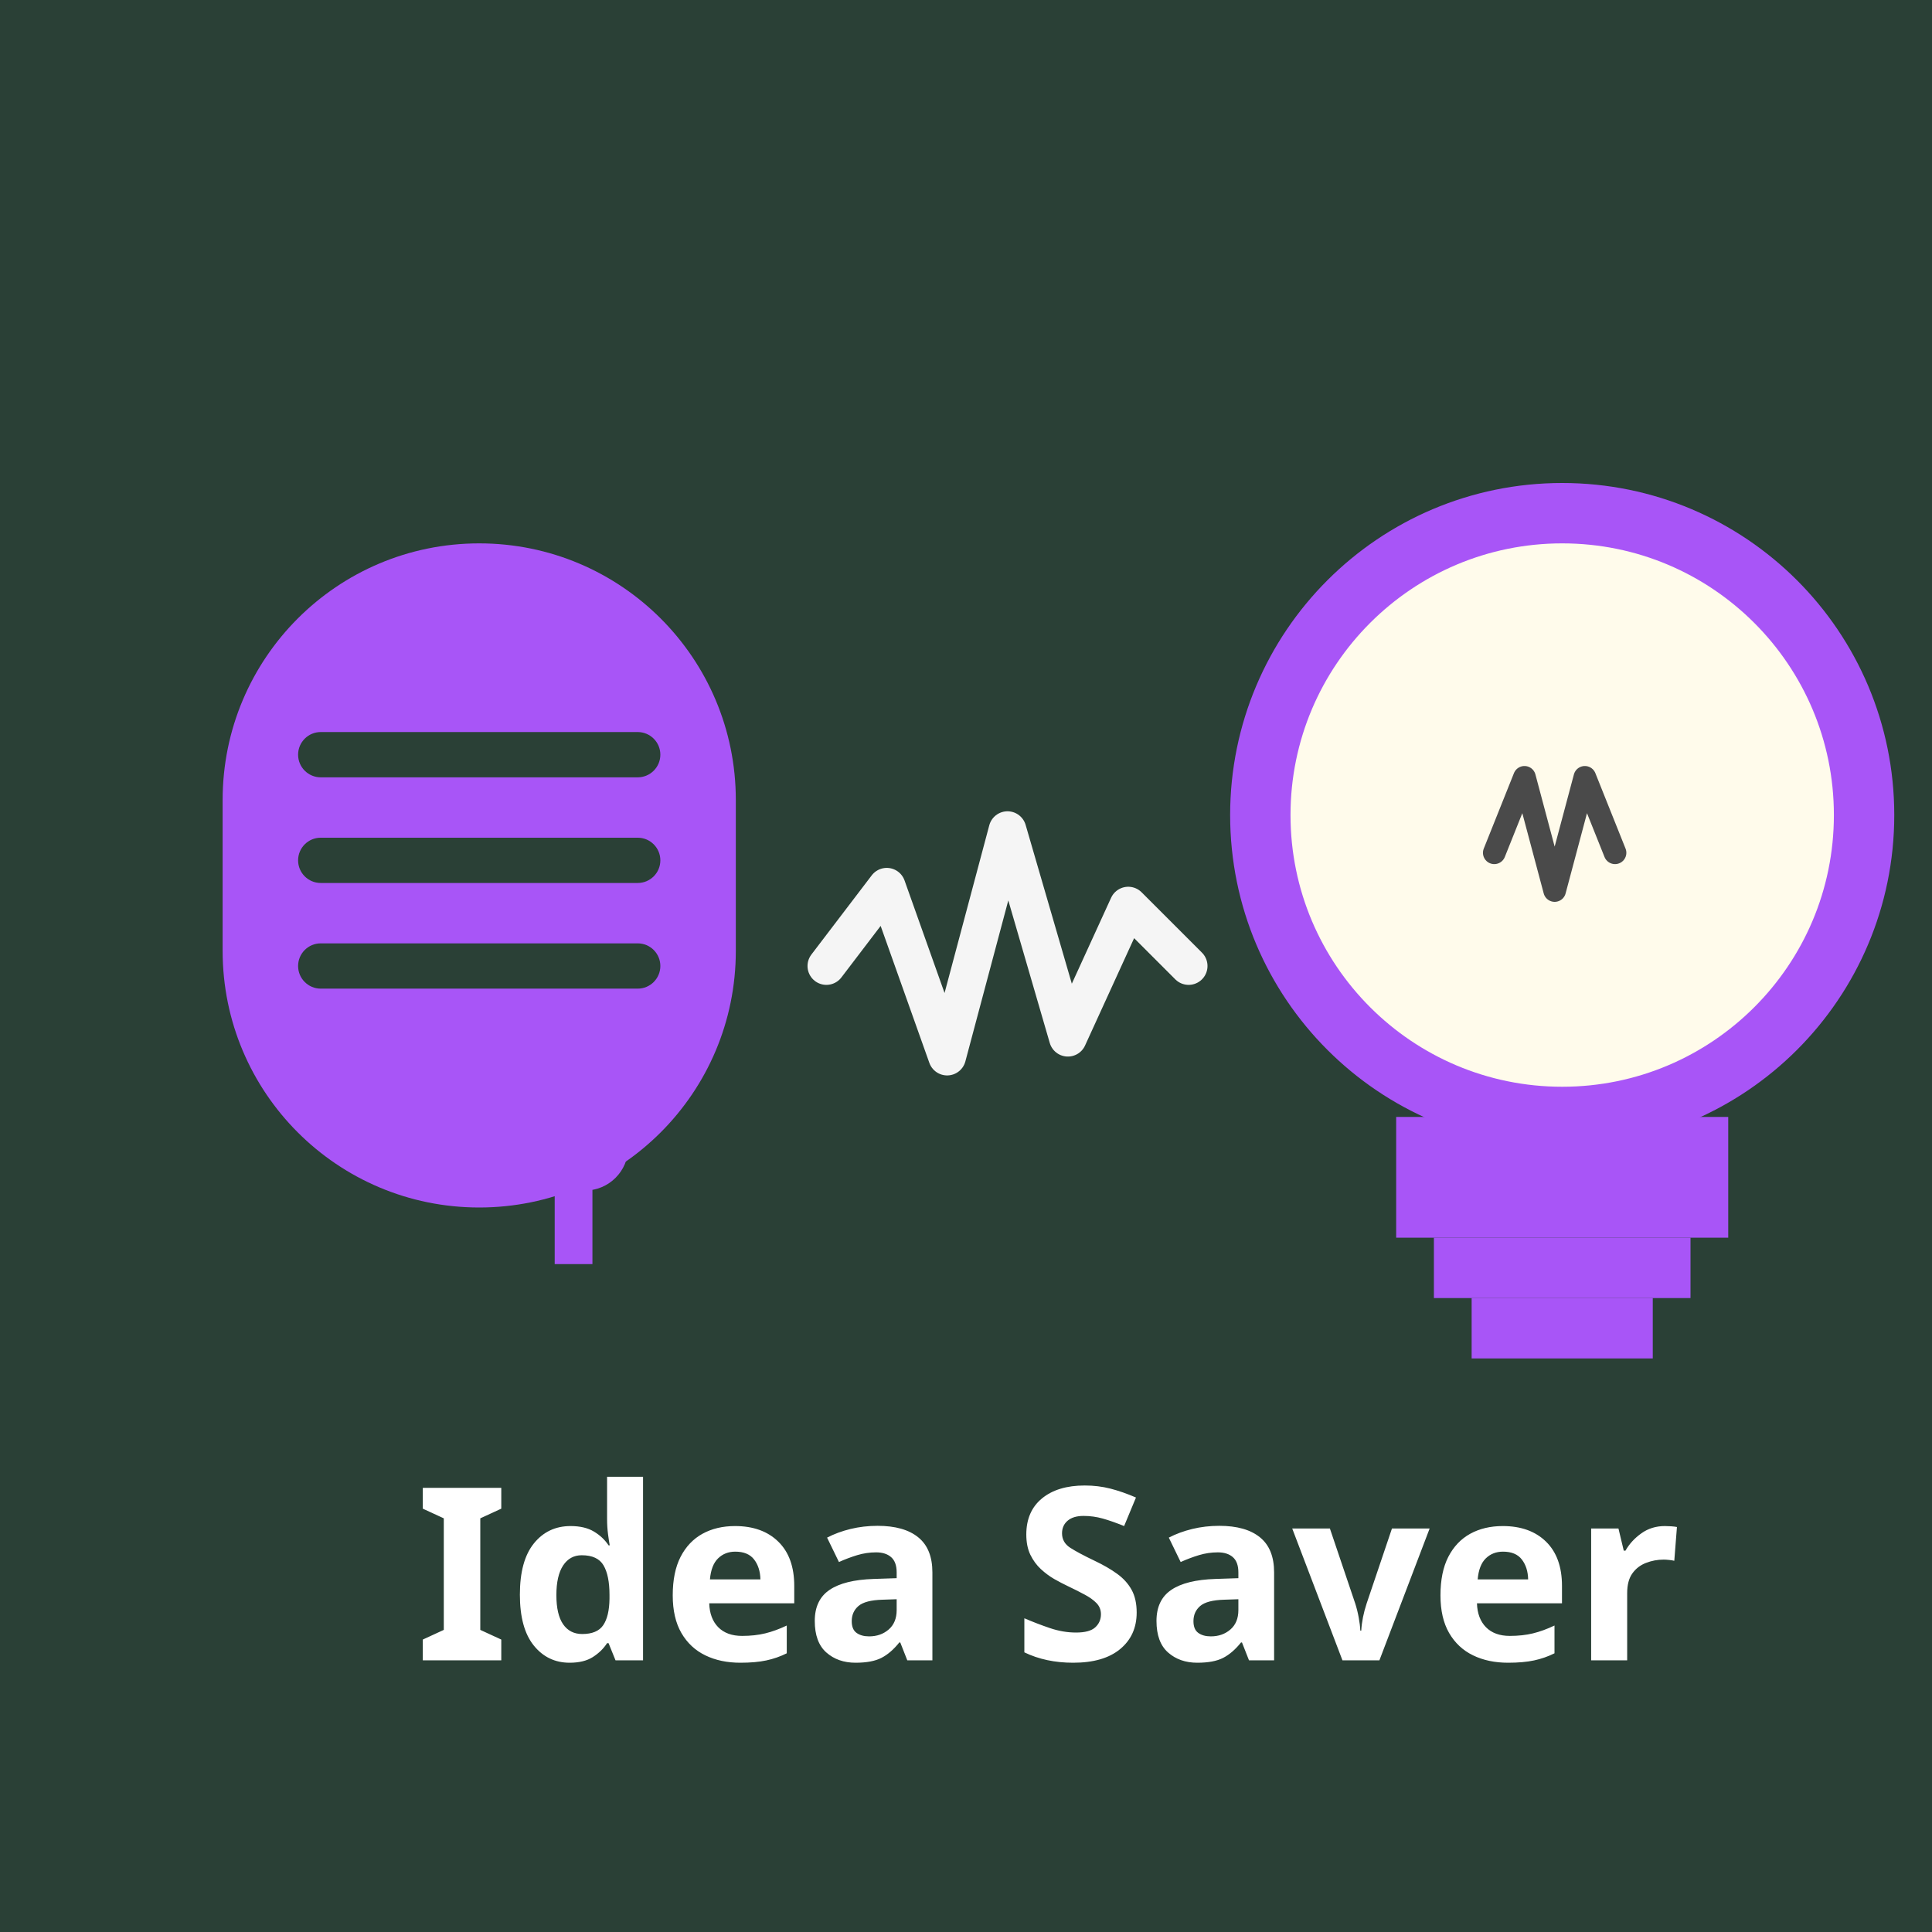
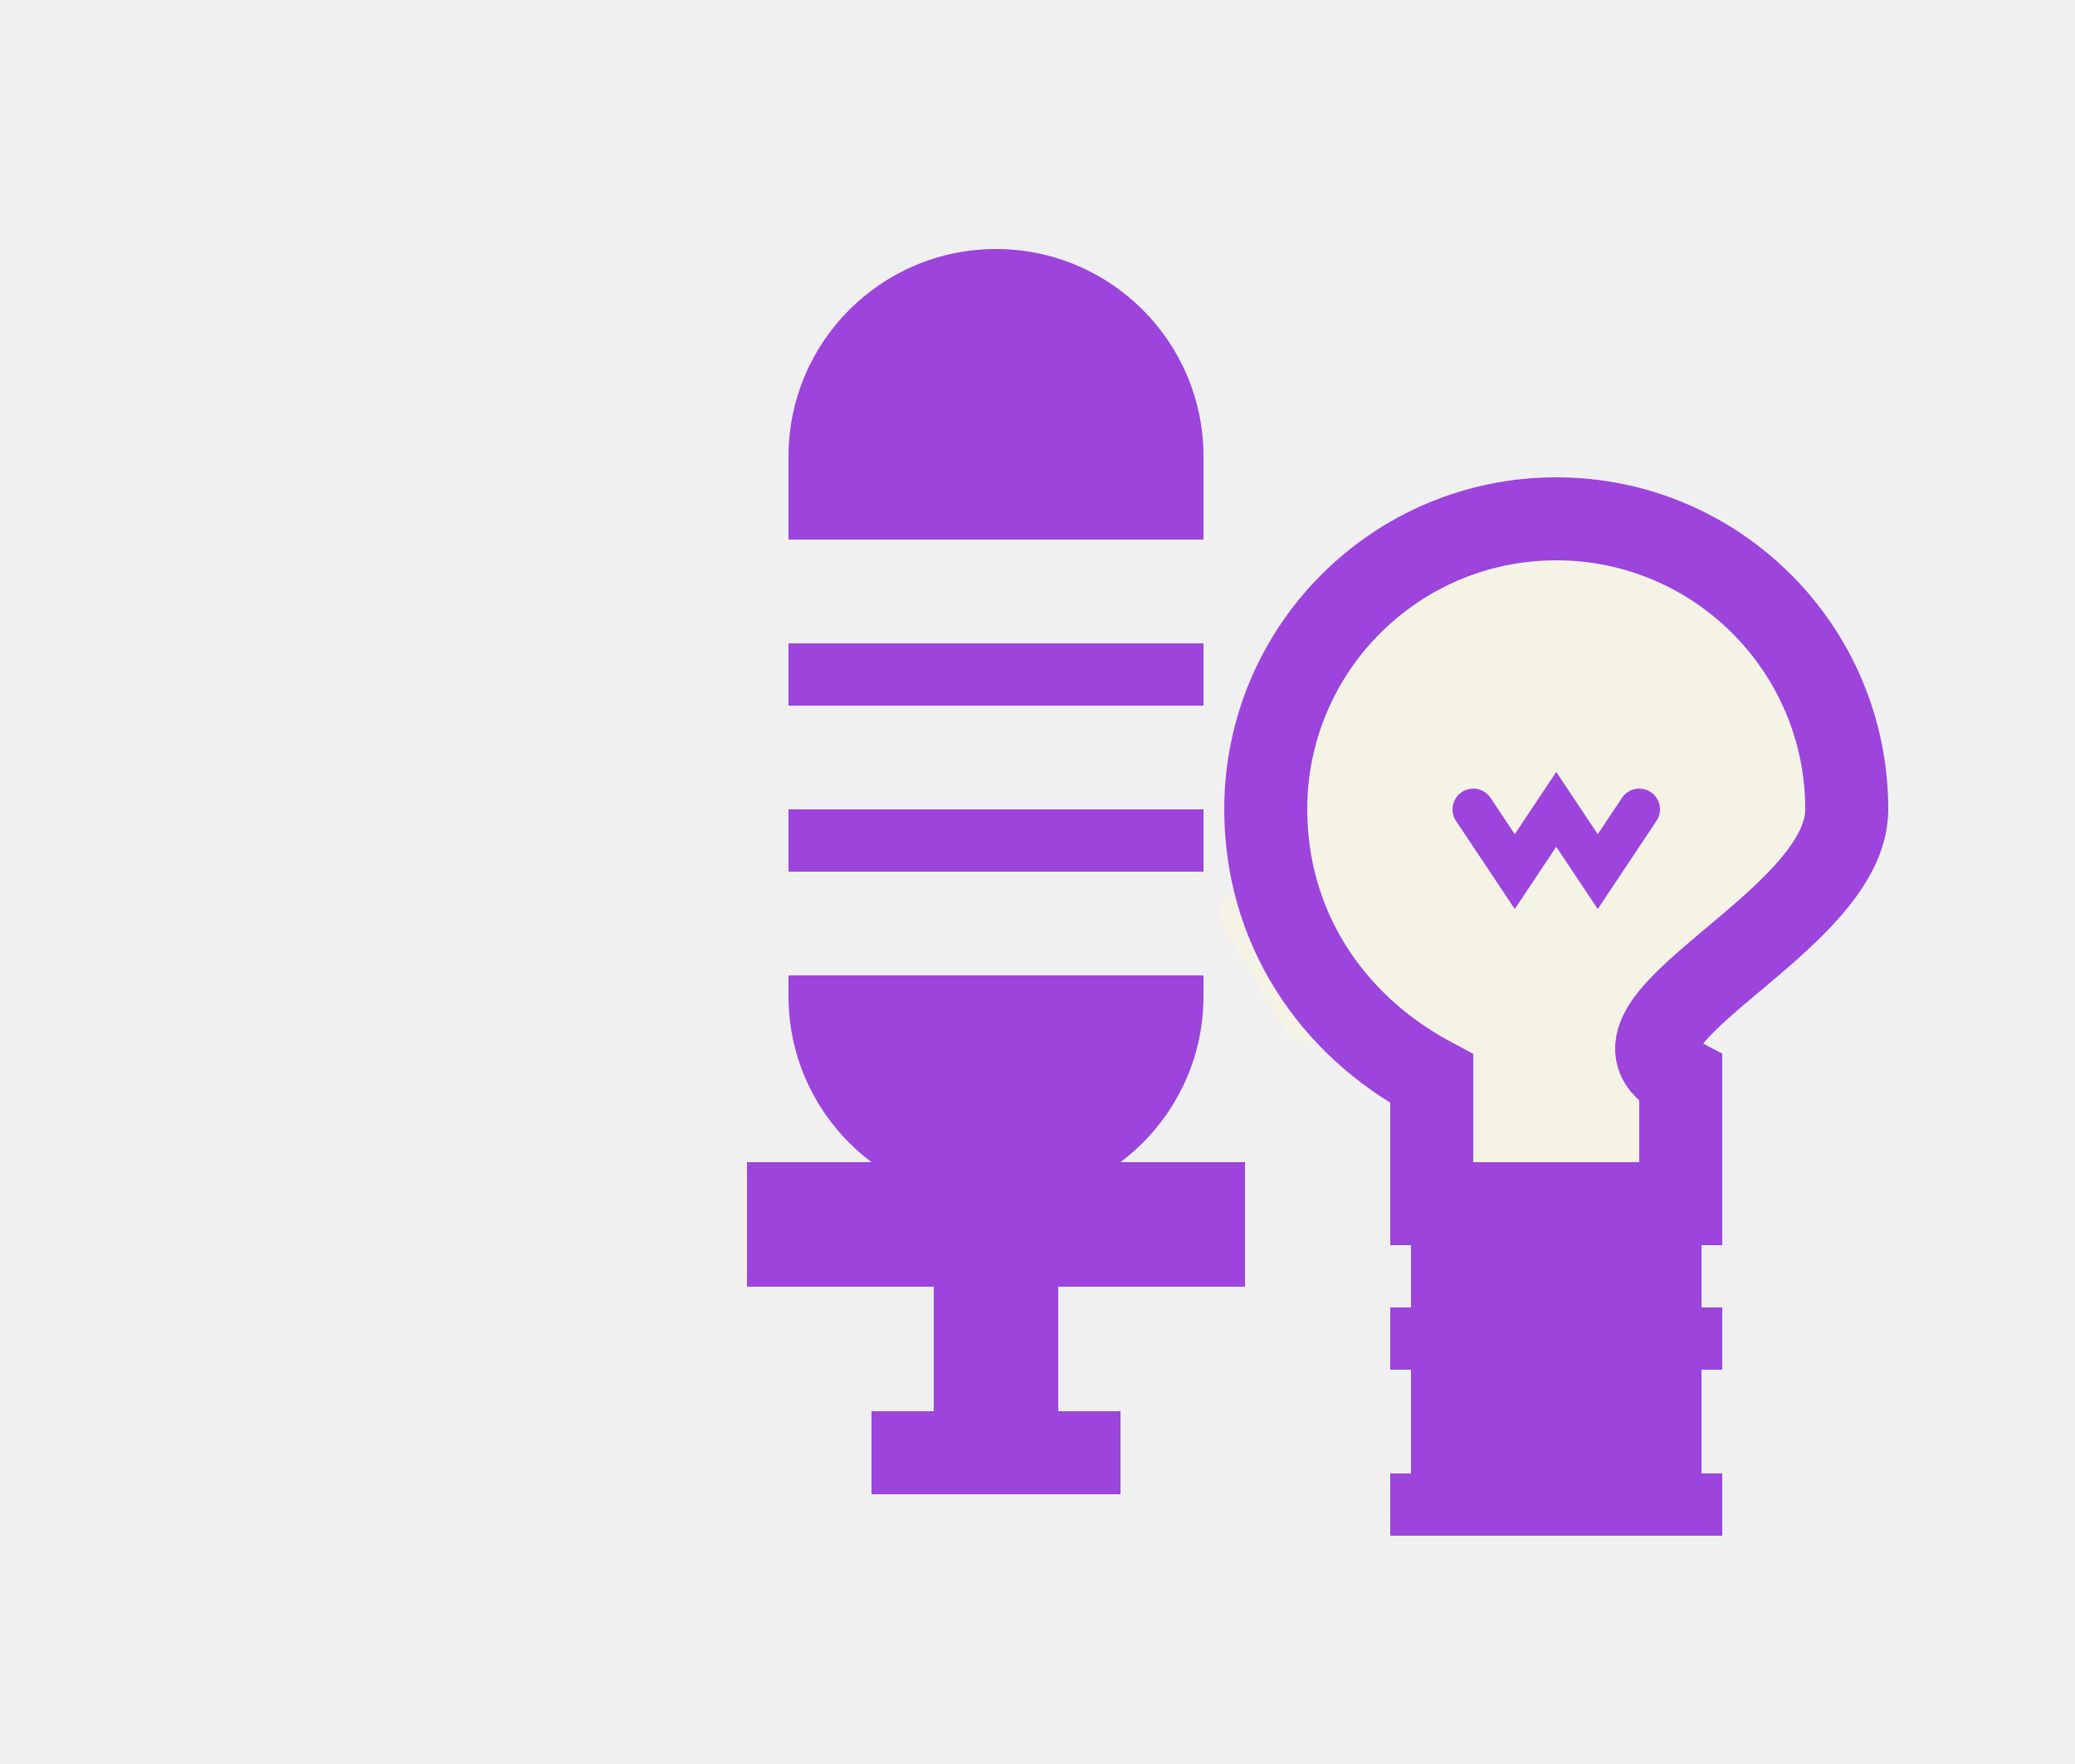
- <svg xmlns="http://www.w3.org/2000/svg" width="512" height="512" viewBox="0 0 512 512" fill="none">
-   <rect width="512" height="512" fill="#2A4036" />
-   <g transform="translate(30, 0)">
-     <path d="M136.5 304C136.5 310.351 131.351 315.5 125 315.5H119C112.649 315.5 107.5 310.351 107.5 304V280.5H136.5V304Z" fill="#A855F7" />
-     <rect x="117" y="315" width="10" height="20" fill="#A855F7" />
-     <path d="M165 212C165 174.423 134.577 144 97 144C59.423 144 29 174.423 29 212V252C29 289.577 59.423 320 97 320C134.577 320 165 289.577 165 252V212Z" fill="#A855F7" />
-     <rect x="49" y="194" width="96" height="12" rx="6" fill="#2A4036" />
-     <rect x="49" y="222" width="96" height="12" rx="6" fill="#2A4036" />
-     <rect x="49" y="250" width="96" height="12" rx="6" fill="#2A4036" />
-     <path d="M189 256L205 235L221 280L237 220L253 275L269 240L285 256" stroke="#F5F5F5" stroke-width="10" stroke-linecap="round" stroke-linejoin="round" />
-     <g>
-       <circle cx="384" cy="216" r="80" fill="#FFFBEB" stroke="#A855F7" stroke-width="16" />
-       <path d="M428 296H340V328H428V296Z" fill="#A855F7" />
-       <path d="M418 328H350V344H418V328Z" fill="#A855F7" />
-       <path d="M408 344H360V360H408V344Z" fill="#A855F7" />
-       <path d="M366 226L374 206L382 236L390 206L398 226" stroke="#4A4A4A" stroke-width="6" stroke-linecap="round" stroke-linejoin="round" />
-     </g>
-   </g>
-   <text fill="#FFFFFF" xml:space="preserve" style="white-space: pre" font-family="sans-serif" font-size="64" font-weight="bold" letter-spacing="0em">
-     <tspan x="110" y="440">Idea Saver</tspan>
-   </text>
+ <svg xmlns="http://www.w3.org/2000/svg" viewBox="0 0 100 85" fill="none" role="img" aria-labelledby="logoTitle logoDesc">
+   <path d="M38 22C38 16.477 42.477 12 48 12C53.523 12 58 16.477 58 22V26H38V22Z" fill="#9c44dc" />
+   <path d="M38 31V34H58V31H38Z" fill="#9c44dc" />
+   <path d="M38 39V42H58V39H38Z" fill="#9c44dc" />
+   <path d="M38 47V48C38 53.523 42.477 58 48 58C53.523 58 58 53.523 58 48V47H38Z" fill="#9c44dc" />
+   <path d="M45 58H51V68H45V58Z" fill="#9c44dc" />
+   <path d="M36 56H60V62H36V56Z" fill="#9c44dc" />
+   <path d="M42 68H54V72H42V68Z" fill="#9c44dc" />
+   <path d="M60 44L63 49L66 39L69 52L72 41L75 47L78 44" stroke="#f5f3e6" stroke-width="2.5" stroke-linecap="round" stroke-linejoin="round" />
+   <path d="M89 39C89 31.268 82.732 25 75 25C67.268 25 61 31.268 61 39C61 44.577 64.057 49.338 69 51.981V58H81V51.981C75.943 49.338 89 44.577 89 39Z" stroke="#9c44dc" stroke-width="4" fill="#f5f3e6" />
+   <path d="M68 58H82V63H68V58Z" fill="#9c44dc" />
+   <path d="M67 63H83V66H67V63Z" fill="#9c44dc" />
+   <path d="M68 66H82V71H68V66Z" fill="#9c44dc" />
+   <path d="M67 71H83V74H67V71Z" fill="#9c44dc" />
+   <path d="M71 39L73 42L75 39L77 42L79 39" stroke="#9c44dc" stroke-width="2" stroke-linecap="round" />
</svg>
